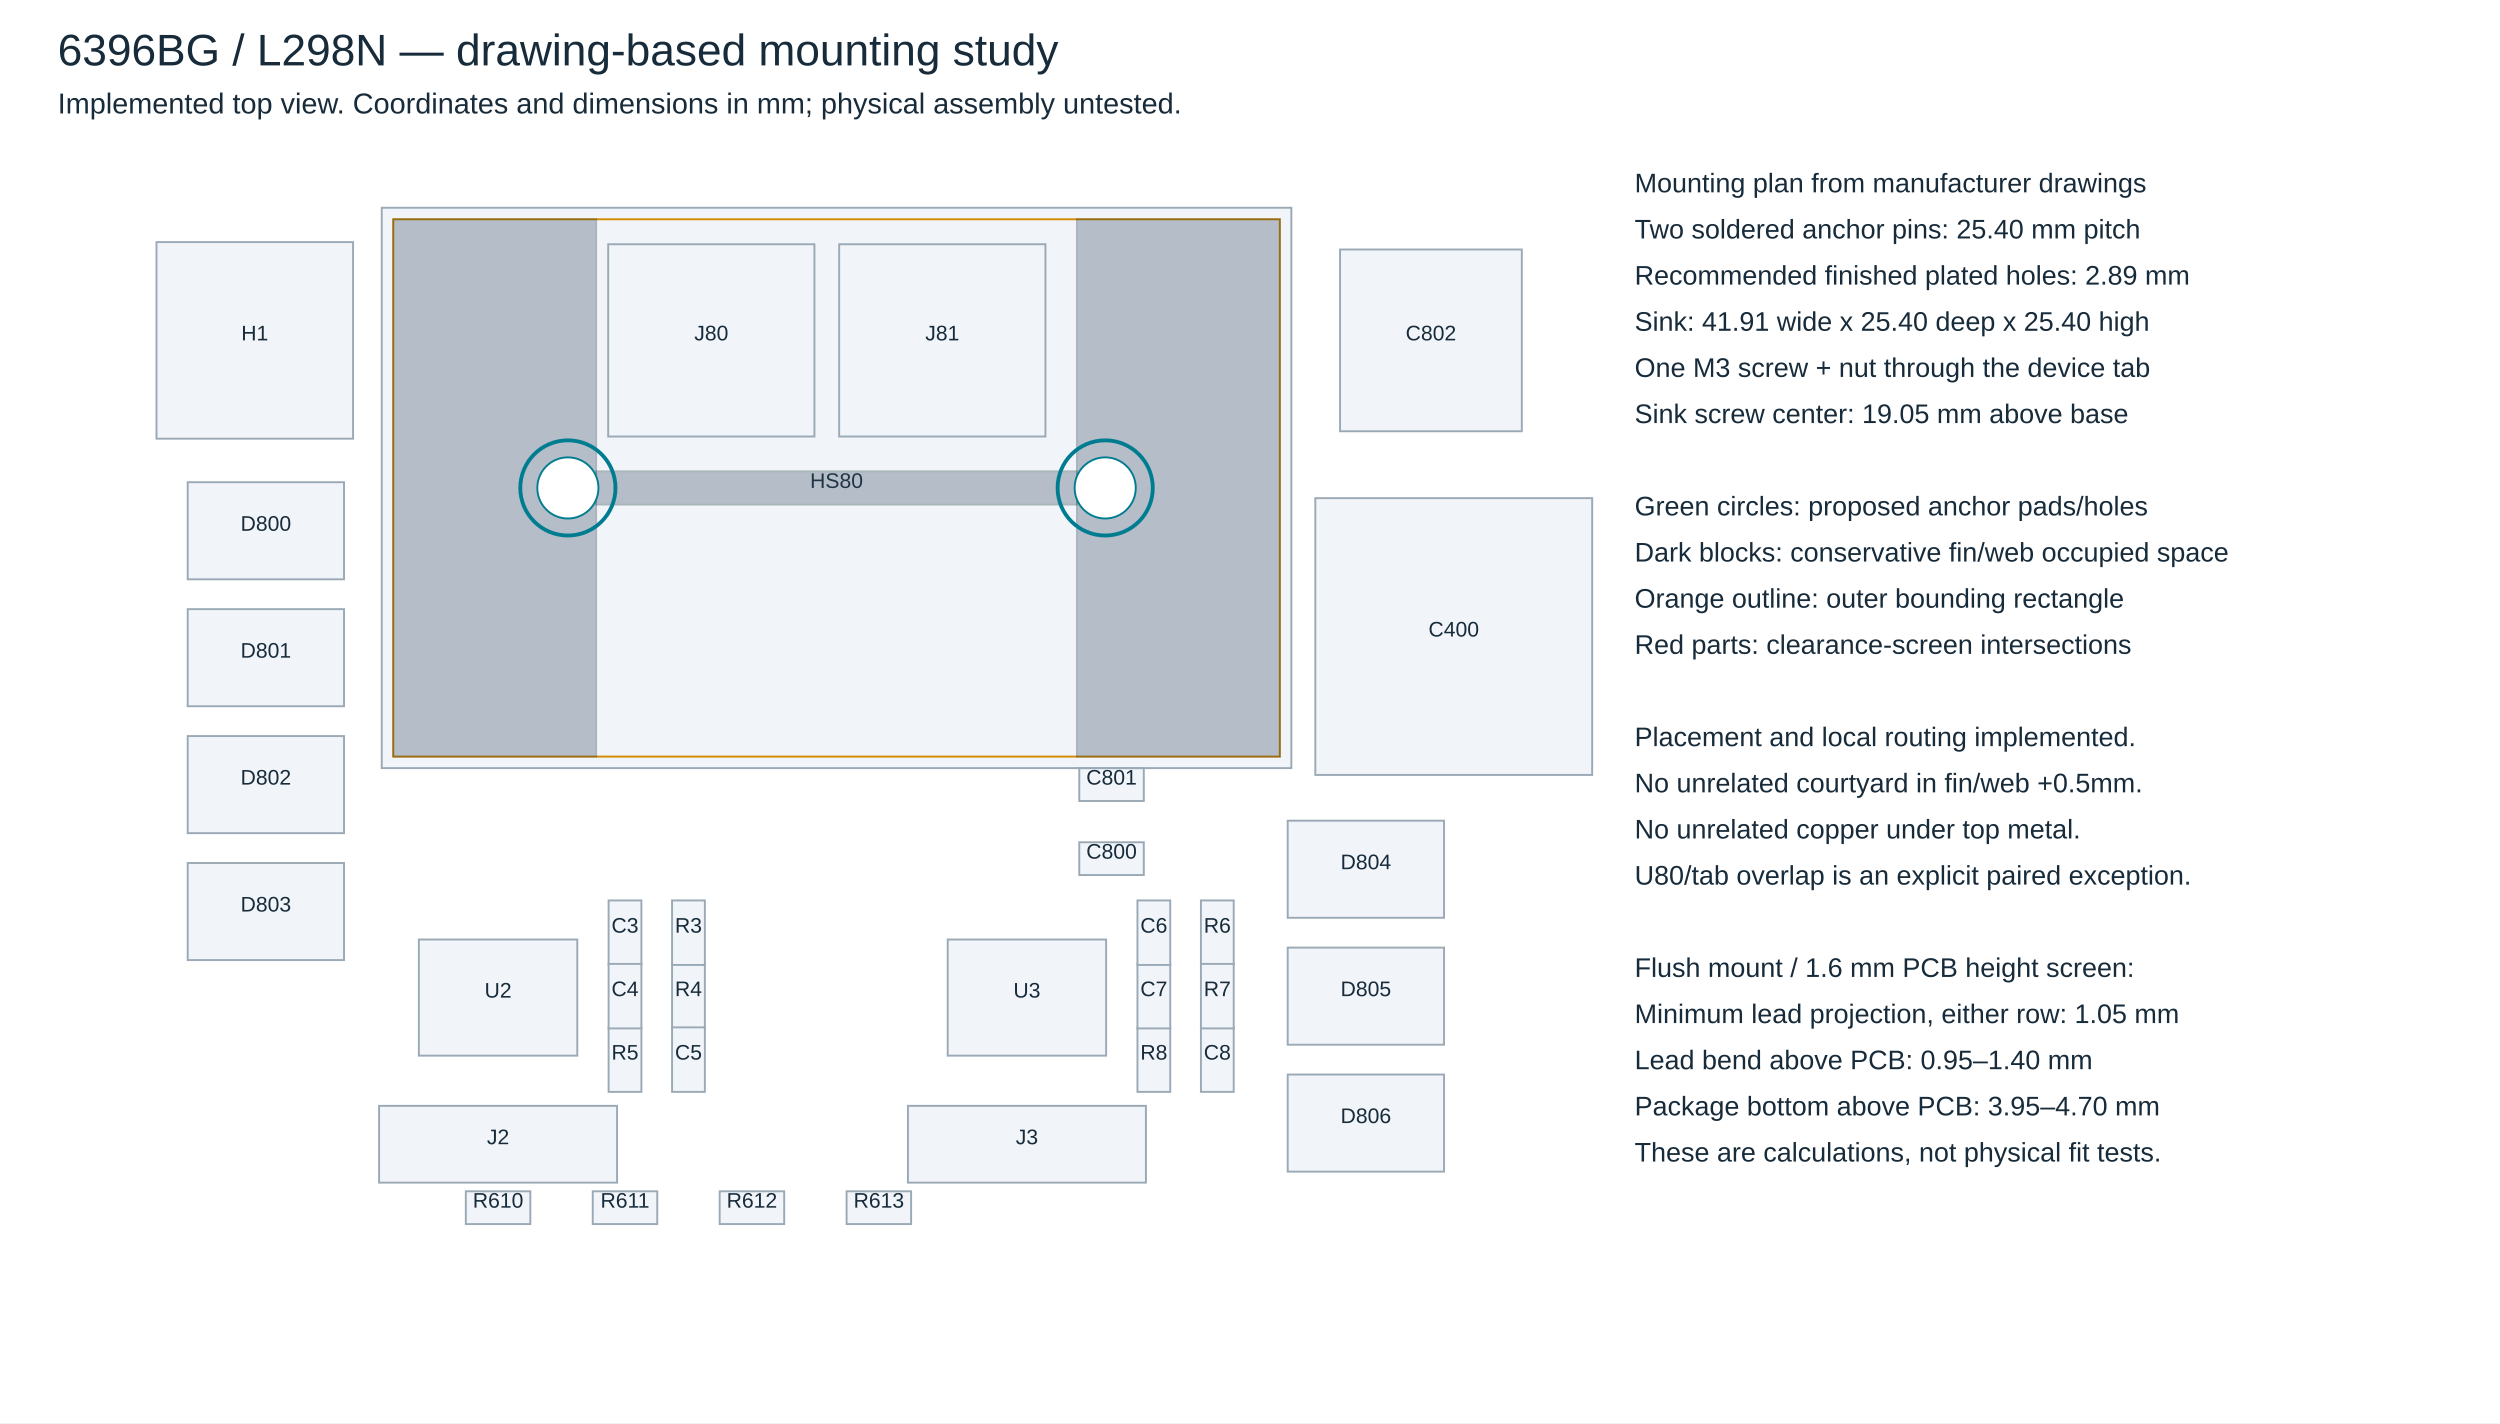
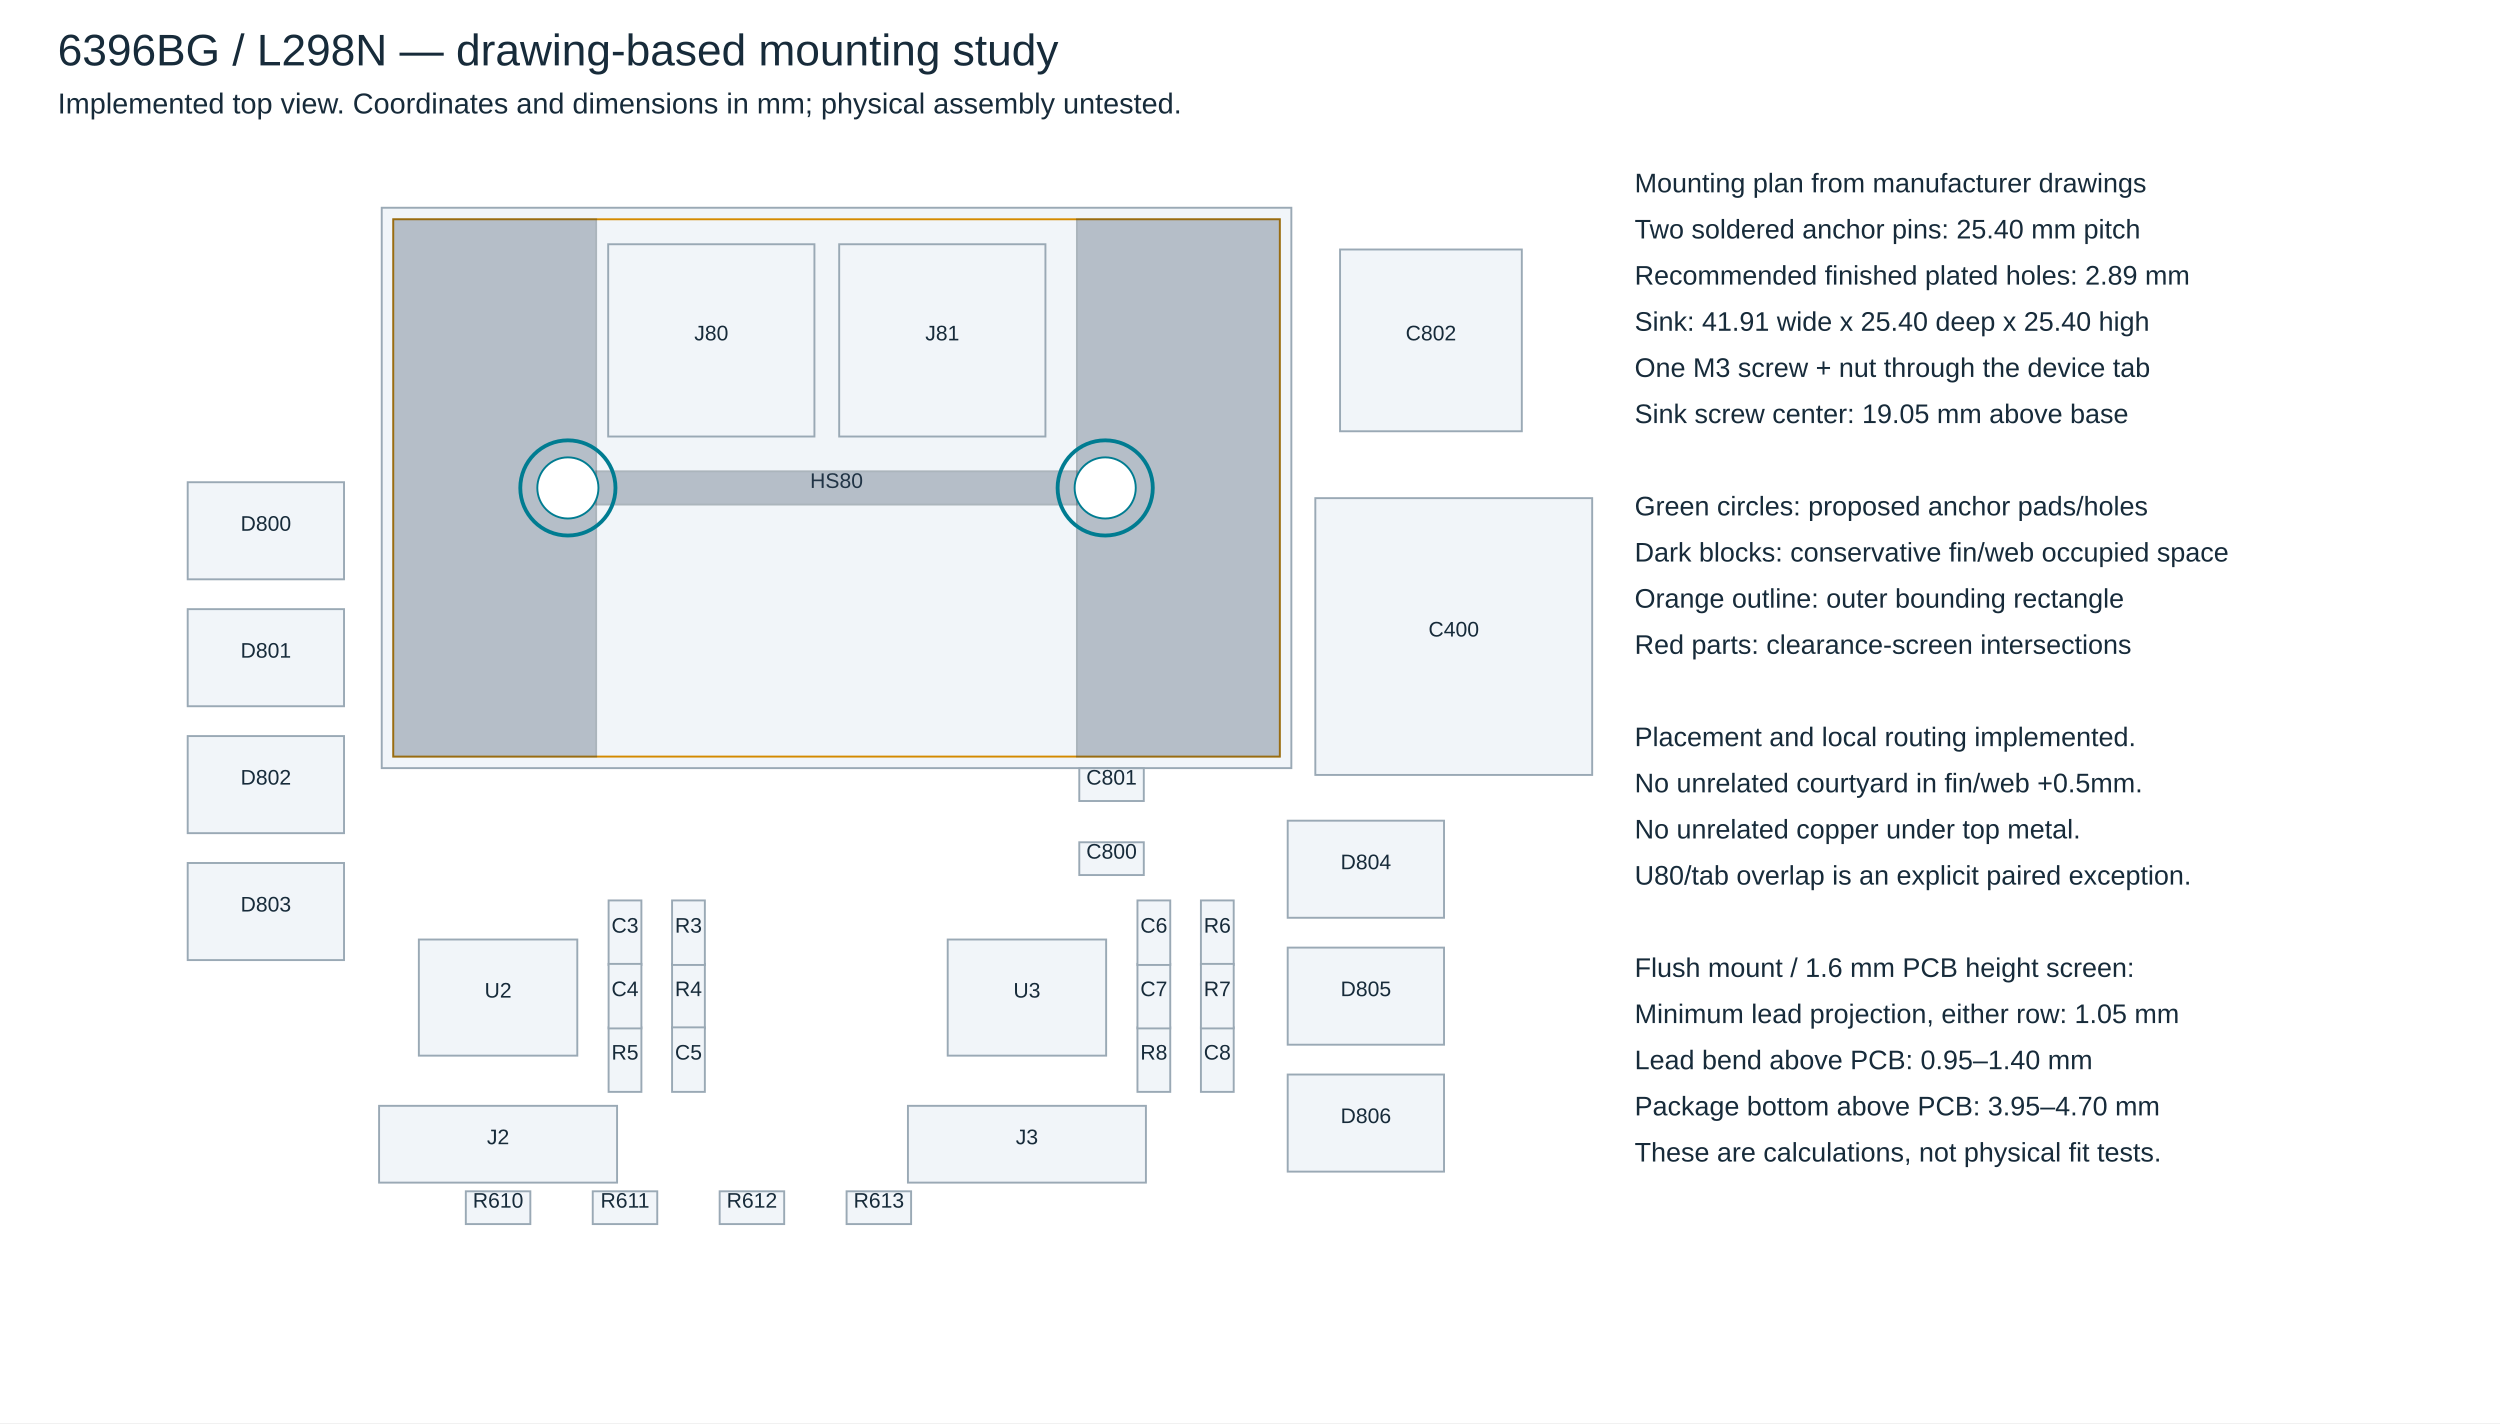
<svg xmlns="http://www.w3.org/2000/svg" viewBox="0 0 1300 740">
  <rect width="1300" height="740" fill="white" />
  <g font-family="Arial,sans-serif" fill="#172b3a">
    <text x="30" y="34" font-size="23">6396BG / L298N — drawing-based mounting study</text>
    <text x="30" y="59" font-size="15">Implemented top view. Coordinates and dimensions in mm; physical assembly untested.</text>
    <rect x="591.475" y="534.225" width="17.05" height="33.55" fill="#f1f5f9" stroke="#9aa9b5" opacity="1" />
    <text x="600.0" y="551.0" font-size="11" text-anchor="middle">R8</text>
    <rect x="320.655" y="259.115" width="228.69" height="121.77" fill="#f1f5f9" stroke="#9aa9b5" opacity="1" />
    <text x="435.0" y="320.0" font-size="11" text-anchor="middle">U80</text>
    <rect x="624.475" y="468.225" width="17.05" height="33.55" fill="#f1f5f9" stroke="#9aa9b5" opacity="1" />
    <text x="633.0" y="485.0" font-size="11" text-anchor="middle">R6</text>
    <rect x="316.475" y="534.225" width="17.05" height="33.55" fill="#f1f5f9" stroke="#9aa9b5" opacity="1" />
    <text x="325.0" y="551.0" font-size="11" text-anchor="middle">R5</text>
    <rect x="591.475" y="501.225" width="17.05" height="33.55" fill="#f1f5f9" stroke="#9aa9b5" opacity="1" />
    <text x="600.0" y="518.0" font-size="11" text-anchor="middle">C7</text>
    <rect x="349.475" y="501.225" width="17.05" height="33.55" fill="#f1f5f9" stroke="#9aa9b5" opacity="1" />
    <text x="358.0" y="518.0" font-size="11" text-anchor="middle">R4</text>
    <rect x="492.805" y="488.548" width="82.39" height="60.39" fill="#f1f5f9" stroke="#9aa9b5" opacity="1" />
    <text x="534.0" y="518.743" font-size="11" text-anchor="middle">U3</text>
    <rect x="472.125" y="575.035" width="123.75" height="39.93" fill="#f1f5f9" stroke="#9aa9b5" opacity="1" />
    <text x="534.0" y="595.0" font-size="11" text-anchor="middle">J3</text>
    <rect x="669.602" y="492.755" width="81.29" height="50.49" fill="#f1f5f9" stroke="#9aa9b5" opacity="1" />
    <text x="710.247" y="518.0" font-size="11" text-anchor="middle">D805</text>
    <rect x="349.475" y="468.225" width="17.05" height="33.55" fill="#f1f5f9" stroke="#9aa9b5" opacity="1" />
    <text x="358.0" y="485.0" font-size="11" text-anchor="middle">R3</text>
    <rect x="97.603" y="316.755" width="81.29" height="50.49" fill="#f1f5f9" stroke="#9aa9b5" opacity="1" />
    <text x="138.248" y="342.0" font-size="11" text-anchor="middle">D801</text>
    <rect x="624.475" y="534.225" width="17.05" height="33.55" fill="#f1f5f9" stroke="#9aa9b5" opacity="1" />
    <text x="633.0" y="551.0" font-size="11" text-anchor="middle">C8</text>
    <rect x="591.475" y="468.225" width="17.05" height="33.55" fill="#f1f5f9" stroke="#9aa9b5" opacity="1" />
    <text x="600.0" y="485.0" font-size="11" text-anchor="middle">C6</text>
    <rect x="374.225" y="619.475" width="33.55" height="17.05" fill="#f1f5f9" stroke="#9aa9b5" opacity="1" />
    <text x="391.0" y="628.0" font-size="11" text-anchor="middle">R612</text>
    <rect x="316.475" y="468.225" width="17.05" height="33.55" fill="#f1f5f9" stroke="#9aa9b5" opacity="1" />
    <text x="325.0" y="485.0" font-size="11" text-anchor="middle">C3</text>
    <rect x="97.603" y="382.755" width="81.29" height="50.49" fill="#f1f5f9" stroke="#9aa9b5" opacity="1" />
    <text x="138.248" y="408.0" font-size="11" text-anchor="middle">D802</text>
    <rect x="561.225" y="437.975" width="33.55" height="17.05" fill="#f1f5f9" stroke="#9aa9b5" opacity="1" />
    <text x="578.0" y="446.5" font-size="11" text-anchor="middle">C800</text>
    <rect x="198.5" y="108.03" width="473.0" height="291.39" fill="#f1f5f9" stroke="#9aa9b5" opacity="1" />
    <text x="435.0" y="253.725" font-size="11" text-anchor="middle">HS80</text>
-     <rect x="81.377" y="125.891" width="102.218" height="102.218" fill="#f1f5f9" stroke="#9aa9b5" opacity="1" />
-     <text x="132.486" y="177" font-size="11" text-anchor="middle">H1</text>
    <rect x="696.828" y="129.741" width="94.517" height="94.517" fill="#f1f5f9" stroke="#9aa9b5" opacity="1" />
    <text x="744.086" y="177" font-size="11" text-anchor="middle">C802</text>
    <rect x="669.602" y="558.755" width="81.29" height="50.49" fill="#f1f5f9" stroke="#9aa9b5" opacity="1" />
    <text x="710.247" y="584.0" font-size="11" text-anchor="middle">D806</text>
    <rect x="561.225" y="399.475" width="33.55" height="17.05" fill="#f1f5f9" stroke="#9aa9b5" opacity="1" />
    <text x="578.0" y="408.0" font-size="11" text-anchor="middle">C801</text>
    <rect x="97.603" y="448.755" width="81.29" height="50.49" fill="#f1f5f9" stroke="#9aa9b5" opacity="1" />
    <text x="138.248" y="474.0" font-size="11" text-anchor="middle">D803</text>
    <rect x="308.225" y="619.475" width="33.55" height="17.05" fill="#f1f5f9" stroke="#9aa9b5" opacity="1" />
    <text x="325.0" y="628.0" font-size="11" text-anchor="middle">R611</text>
    <rect x="197.125" y="575.035" width="123.75" height="39.93" fill="#f1f5f9" stroke="#9aa9b5" opacity="1" />
    <text x="259.0" y="595.0" font-size="11" text-anchor="middle">J2</text>
    <rect x="440.225" y="619.475" width="33.55" height="17.05" fill="#f1f5f9" stroke="#9aa9b5" opacity="1" />
    <text x="457.0" y="628.0" font-size="11" text-anchor="middle">R613</text>
    <rect x="683.969" y="259.033" width="143.962" height="143.935" fill="#f1f5f9" stroke="#9aa9b5" opacity="1" />
    <text x="755.95" y="331.0" font-size="11" text-anchor="middle">C400</text>
    <rect x="97.603" y="250.755" width="81.29" height="50.49" fill="#f1f5f9" stroke="#9aa9b5" opacity="1" />
    <text x="138.248" y="276.0" font-size="11" text-anchor="middle">D800</text>
    <rect x="316.255" y="127.005" width="107.25" height="99.99" fill="#f1f5f9" stroke="#9aa9b5" opacity="1" />
    <text x="369.88" y="177.0" font-size="11" text-anchor="middle">J80</text>
    <rect x="669.602" y="426.755" width="81.29" height="50.49" fill="#f1f5f9" stroke="#9aa9b5" opacity="1" />
    <text x="710.247" y="452.0" font-size="11" text-anchor="middle">D804</text>
    <rect x="624.475" y="501.225" width="17.05" height="33.55" fill="#f1f5f9" stroke="#9aa9b5" opacity="1" />
    <text x="633.0" y="518.0" font-size="11" text-anchor="middle">R7</text>
    <rect x="242.225" y="619.475" width="33.55" height="17.05" fill="#f1f5f9" stroke="#9aa9b5" opacity="1" />
    <text x="259.0" y="628.0" font-size="11" text-anchor="middle">R610</text>
    <rect x="436.375" y="127.005" width="107.25" height="99.99" fill="#f1f5f9" stroke="#9aa9b5" opacity="1" />
    <text x="490.0" y="177.0" font-size="11" text-anchor="middle">J81</text>
    <rect x="316.475" y="501.225" width="17.05" height="33.55" fill="#f1f5f9" stroke="#9aa9b5" opacity="1" />
    <text x="325.0" y="518.0" font-size="11" text-anchor="middle">C4</text>
    <rect x="349.475" y="534.225" width="17.05" height="33.55" fill="#f1f5f9" stroke="#9aa9b5" opacity="1" />
    <text x="358.0" y="551.0" font-size="11" text-anchor="middle">C5</text>
    <rect x="217.805" y="488.548" width="82.39" height="60.39" fill="#f1f5f9" stroke="#9aa9b5" opacity="1" />
    <text x="259.0" y="518.743" font-size="11" text-anchor="middle">U2</text>
    <rect x="204.495" y="114.025" width="461.01" height="279.4" fill="none" stroke="#d48a00" opacity="1" />
    <rect x="204.495" y="114.025" width="105.49" height="279.4" fill="#34495e" stroke="#172b3a" opacity="0.32" />
    <rect x="560.015" y="114.025" width="105.49" height="279.4" fill="#34495e" stroke="#172b3a" opacity="0.32" />
    <rect x="309.985" y="245.09" width="250.03" height="17.27" fill="#34495e" stroke="#172b3a" opacity="0.32" />
    <circle cx="295.3" cy="253.725" r="24.75" fill="none" stroke="#007c91" stroke-width="2" />
    <circle cx="295.3" cy="253.725" r="15.895" fill="white" stroke="#007c91" />
    <circle cx="574.7" cy="253.725" r="24.75" fill="none" stroke="#007c91" stroke-width="2" />
    <circle cx="574.7" cy="253.725" r="15.895" fill="white" stroke="#007c91" />
    <text x="850" y="100" font-size="14">Mounting plan from manufacturer drawings</text>
    <text x="850" y="124" font-size="14">Two soldered anchor pins: 25.40 mm pitch</text>
    <text x="850" y="148" font-size="14">Recommended finished plated holes: 2.89 mm</text>
    <text x="850" y="172" font-size="14">Sink: 41.91 wide x 25.40 deep x 25.40 high</text>
    <text x="850" y="196" font-size="14">One M3 screw + nut through the device tab</text>
    <text x="850" y="220" font-size="14">Sink screw center: 19.05 mm above base</text>
    <text x="850" y="244" font-size="14" />
    <text x="850" y="268" font-size="14">Green circles: proposed anchor pads/holes</text>
    <text x="850" y="292" font-size="14">Dark blocks: conservative fin/web occupied space</text>
    <text x="850" y="316" font-size="14">Orange outline: outer bounding rectangle</text>
    <text x="850" y="340" font-size="14">Red parts: clearance-screen intersections</text>
    <text x="850" y="364" font-size="14" />
    <text x="850" y="388" font-size="14">Placement and local routing implemented.</text>
    <text x="850" y="412" font-size="14">No unrelated courtyard in fin/web +0.5mm.</text>
    <text x="850" y="436" font-size="14">No unrelated copper under top metal.</text>
    <text x="850" y="460" font-size="14">U80/tab overlap is an explicit paired exception.</text>
    <text x="850" y="484" font-size="14" />
    <text x="850" y="508" font-size="14">Flush mount / 1.6 mm PCB height screen:</text>
    <text x="850" y="532" font-size="14">Minimum lead projection, either row: 1.05 mm</text>
    <text x="850" y="556" font-size="14">Lead bend above PCB: 0.95–1.40 mm</text>
    <text x="850" y="580" font-size="14">Package bottom above PCB: 3.95–4.70 mm</text>
    <text x="850" y="604" font-size="14">These are calculations, not physical fit tests.</text>
  </g>
</svg>
